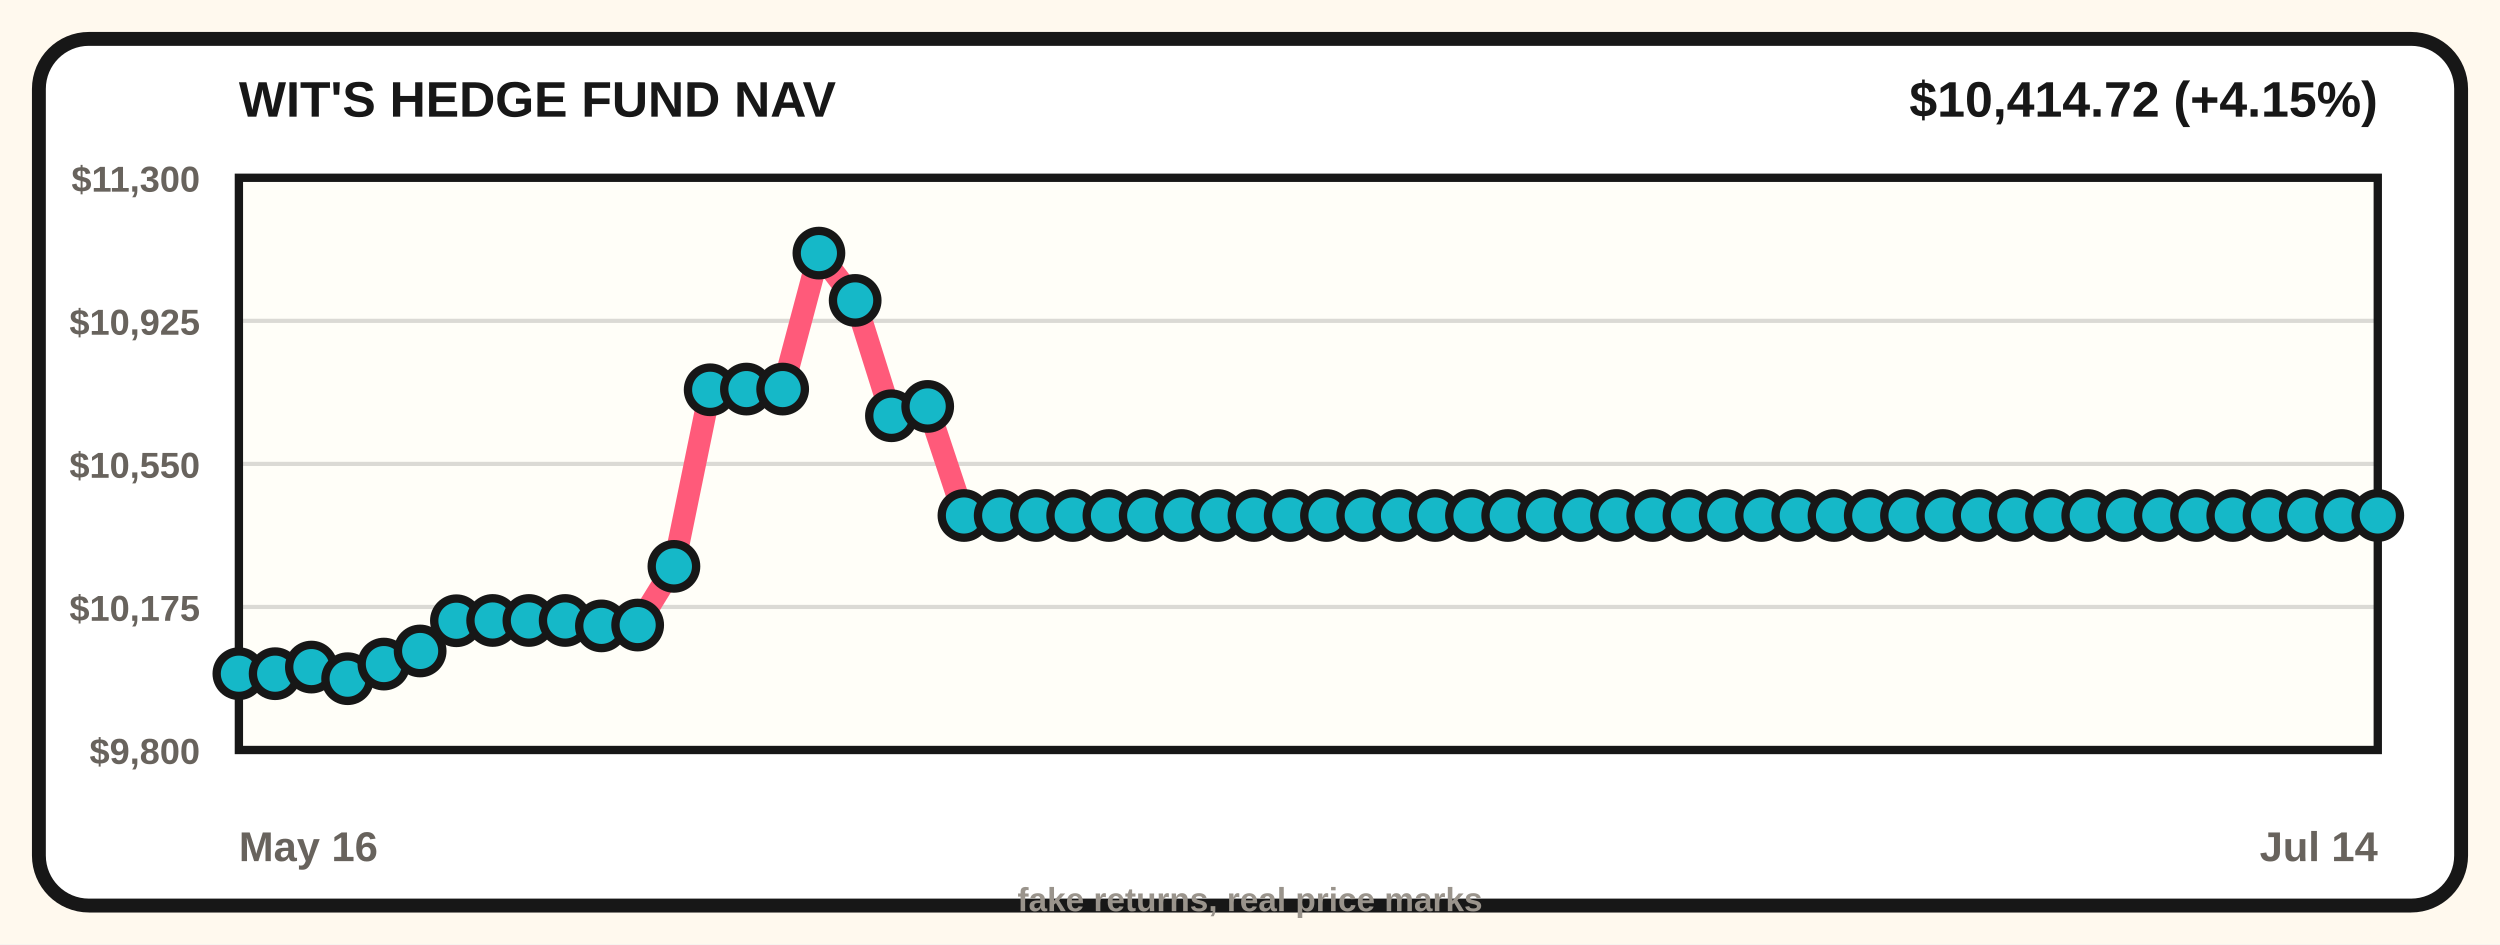
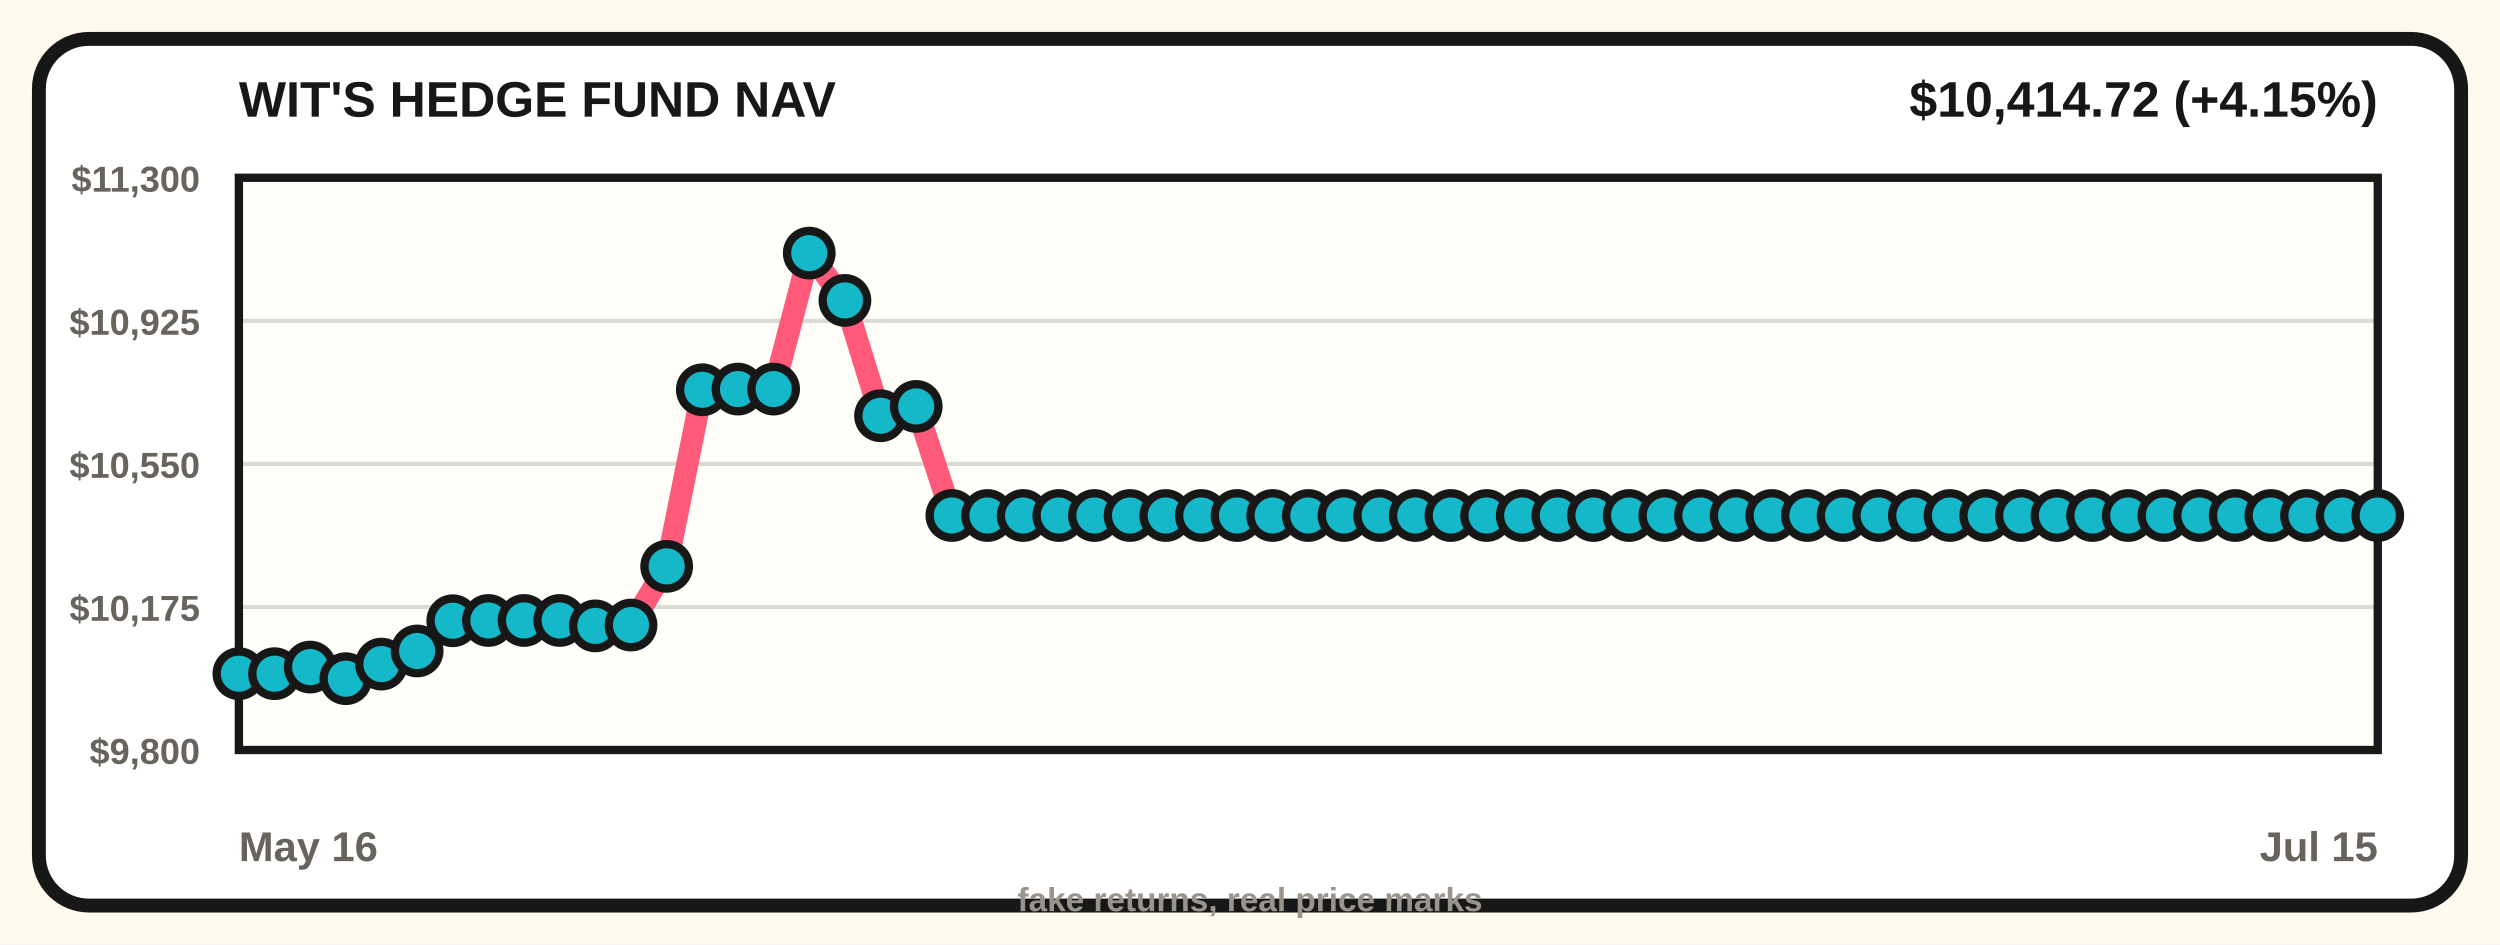
<svg xmlns="http://www.w3.org/2000/svg" width="900" height="340" viewBox="0 0 900 340" role="img" aria-label="Wit's Hedge Fund fake NAV chart">
  <rect width="900" height="340" fill="#fff9ee" />
  <rect x="14" y="14" width="872" height="312" rx="18" fill="#ffffff" stroke="#171717" stroke-width="5" />
  <rect x="86" y="64" width="770" height="206" fill="#fffef8" stroke="#171717" stroke-width="3" />
  <line x1="86" y1="270" x2="856" y2="270" stroke="#171717" stroke-width="1.5" opacity="0.16" />
  <text x="72" y="275" text-anchor="end" font-family="Arial, sans-serif" font-size="13" font-weight="800" fill="#68635d">$9,800</text>
  <line x1="86" y1="218.5" x2="856" y2="218.5" stroke="#171717" stroke-width="1.5" opacity="0.16" />
  <text x="72" y="223.5" text-anchor="end" font-family="Arial, sans-serif" font-size="13" font-weight="800" fill="#68635d">$10,175</text>
  <line x1="86" y1="167" x2="856" y2="167" stroke="#171717" stroke-width="1.5" opacity="0.16" />
  <text x="72" y="172" text-anchor="end" font-family="Arial, sans-serif" font-size="13" font-weight="800" fill="#68635d">$10,550</text>
  <line x1="86" y1="115.5" x2="856" y2="115.5" stroke="#171717" stroke-width="1.5" opacity="0.16" />
  <text x="72" y="120.5" text-anchor="end" font-family="Arial, sans-serif" font-size="13" font-weight="800" fill="#68635d">$10,925</text>
  <line x1="86" y1="64" x2="856" y2="64" stroke="#171717" stroke-width="1.5" opacity="0.16" />
  <text x="72" y="69" text-anchor="end" font-family="Arial, sans-serif" font-size="13" font-weight="800" fill="#68635d">$11,300</text>
-   <polyline points="86,242.53 99.05,242.53 112.1,240.15 125.15,244.33 138.2,239.07 151.25,234.35 164.31,223.47 177.36,223.37 190.41,223.37 203.46,223.37 216.51,225.32 229.56,225.02 242.61,203.89 255.66,140.32 268.71,140.07 281.76,140.07 294.81,91.12 307.86,108.15 320.92,149.67 333.97,146.31 347.02,185.58 360.07,185.58 373.12,185.58 386.17,185.58 399.22,185.58 412.27,185.58 425.32,185.58 438.37,185.58 451.42,185.58 464.47,185.58 477.53,185.58 490.58,185.58 503.63,185.58 516.68,185.58 529.73,185.58 542.78,185.58 555.83,185.58 568.88,185.58 581.93,185.58 594.98,185.58 608.03,185.58 621.08,185.58 634.14,185.58 647.19,185.58 660.24,185.58 673.29,185.58 686.34,185.58 699.39,185.58 712.44,185.58 725.49,185.58 738.54,185.58 751.59,185.58 764.64,185.58 777.69,185.58 790.75,185.58 803.8,185.58 816.85,185.58 829.9,185.58 842.95,185.58 856,185.58" fill="none" stroke="#ff5a7a" stroke-width="8" stroke-linecap="round" stroke-linejoin="round" />
+   <polyline points="86,242.53 98.83,242.53 111.67,240.15 124.5,244.33 137.33,239.07 150.17,234.35 163,223.47 175.83,223.37 188.67,223.37 201.5,223.37 214.33,225.32 227.17,225.02 240,203.89 252.83,140.32 265.67,140.07 278.5,140.07 291.33,91.12 304.17,108.15 317,149.67 329.83,146.31 342.67,185.58 355.5,185.58 368.33,185.58 381.17,185.58 394,185.58 406.83,185.58 419.67,185.58 432.5,185.58 445.33,185.58 458.17,185.58 471,185.58 483.83,185.58 496.67,185.58 509.5,185.58 522.33,185.58 535.17,185.58 548,185.58 560.83,185.58 573.67,185.58 586.5,185.58 599.33,185.58 612.17,185.58 625,185.58 637.83,185.58 650.67,185.58 663.5,185.58 676.33,185.58 689.17,185.58 702,185.58 714.83,185.58 727.67,185.58 740.5,185.58 753.33,185.58 766.17,185.58 779,185.58 791.83,185.58 804.67,185.58 817.5,185.58 830.33,185.58 843.17,185.58 856,185.58" fill="none" stroke="#ff5a7a" stroke-width="8" stroke-linecap="round" stroke-linejoin="round" />
  <circle cx="86" cy="242.53" r="8" fill="#15b8c8" stroke="#171717" stroke-width="3" />
-   <circle cx="99.05" cy="242.53" r="8" fill="#15b8c8" stroke="#171717" stroke-width="3" />
-   <circle cx="112.1" cy="240.15" r="8" fill="#15b8c8" stroke="#171717" stroke-width="3" />
-   <circle cx="125.15" cy="244.33" r="8" fill="#15b8c8" stroke="#171717" stroke-width="3" />
-   <circle cx="138.2" cy="239.07" r="8" fill="#15b8c8" stroke="#171717" stroke-width="3" />
-   <circle cx="151.25" cy="234.35" r="8" fill="#15b8c8" stroke="#171717" stroke-width="3" />
-   <circle cx="164.31" cy="223.47" r="8" fill="#15b8c8" stroke="#171717" stroke-width="3" />
-   <circle cx="177.36" cy="223.37" r="8" fill="#15b8c8" stroke="#171717" stroke-width="3" />
-   <circle cx="190.41" cy="223.37" r="8" fill="#15b8c8" stroke="#171717" stroke-width="3" />
-   <circle cx="203.46" cy="223.37" r="8" fill="#15b8c8" stroke="#171717" stroke-width="3" />
-   <circle cx="216.51" cy="225.32" r="8" fill="#15b8c8" stroke="#171717" stroke-width="3" />
-   <circle cx="229.56" cy="225.02" r="8" fill="#15b8c8" stroke="#171717" stroke-width="3" />
-   <circle cx="242.61" cy="203.89" r="8" fill="#15b8c8" stroke="#171717" stroke-width="3" />
-   <circle cx="255.66" cy="140.32" r="8" fill="#15b8c8" stroke="#171717" stroke-width="3" />
-   <circle cx="268.71" cy="140.07" r="8" fill="#15b8c8" stroke="#171717" stroke-width="3" />
-   <circle cx="281.76" cy="140.07" r="8" fill="#15b8c8" stroke="#171717" stroke-width="3" />
-   <circle cx="294.81" cy="91.12" r="8" fill="#15b8c8" stroke="#171717" stroke-width="3" />
-   <circle cx="307.86" cy="108.15" r="8" fill="#15b8c8" stroke="#171717" stroke-width="3" />
-   <circle cx="320.92" cy="149.67" r="8" fill="#15b8c8" stroke="#171717" stroke-width="3" />
-   <circle cx="333.97" cy="146.31" r="8" fill="#15b8c8" stroke="#171717" stroke-width="3" />
-   <circle cx="347.02" cy="185.58" r="8" fill="#15b8c8" stroke="#171717" stroke-width="3" />
-   <circle cx="360.07" cy="185.58" r="8" fill="#15b8c8" stroke="#171717" stroke-width="3" />
-   <circle cx="373.12" cy="185.58" r="8" fill="#15b8c8" stroke="#171717" stroke-width="3" />
-   <circle cx="386.17" cy="185.58" r="8" fill="#15b8c8" stroke="#171717" stroke-width="3" />
-   <circle cx="399.22" cy="185.58" r="8" fill="#15b8c8" stroke="#171717" stroke-width="3" />
-   <circle cx="412.27" cy="185.58" r="8" fill="#15b8c8" stroke="#171717" stroke-width="3" />
-   <circle cx="425.32" cy="185.58" r="8" fill="#15b8c8" stroke="#171717" stroke-width="3" />
-   <circle cx="438.37" cy="185.58" r="8" fill="#15b8c8" stroke="#171717" stroke-width="3" />
-   <circle cx="451.42" cy="185.58" r="8" fill="#15b8c8" stroke="#171717" stroke-width="3" />
-   <circle cx="464.47" cy="185.58" r="8" fill="#15b8c8" stroke="#171717" stroke-width="3" />
-   <circle cx="477.53" cy="185.58" r="8" fill="#15b8c8" stroke="#171717" stroke-width="3" />
-   <circle cx="490.58" cy="185.58" r="8" fill="#15b8c8" stroke="#171717" stroke-width="3" />
-   <circle cx="503.63" cy="185.58" r="8" fill="#15b8c8" stroke="#171717" stroke-width="3" />
-   <circle cx="516.68" cy="185.58" r="8" fill="#15b8c8" stroke="#171717" stroke-width="3" />
-   <circle cx="529.73" cy="185.58" r="8" fill="#15b8c8" stroke="#171717" stroke-width="3" />
-   <circle cx="542.78" cy="185.58" r="8" fill="#15b8c8" stroke="#171717" stroke-width="3" />
-   <circle cx="555.83" cy="185.58" r="8" fill="#15b8c8" stroke="#171717" stroke-width="3" />
-   <circle cx="568.88" cy="185.58" r="8" fill="#15b8c8" stroke="#171717" stroke-width="3" />
-   <circle cx="581.93" cy="185.58" r="8" fill="#15b8c8" stroke="#171717" stroke-width="3" />
-   <circle cx="594.98" cy="185.58" r="8" fill="#15b8c8" stroke="#171717" stroke-width="3" />
-   <circle cx="608.03" cy="185.58" r="8" fill="#15b8c8" stroke="#171717" stroke-width="3" />
-   <circle cx="621.08" cy="185.58" r="8" fill="#15b8c8" stroke="#171717" stroke-width="3" />
-   <circle cx="634.14" cy="185.58" r="8" fill="#15b8c8" stroke="#171717" stroke-width="3" />
-   <circle cx="647.19" cy="185.58" r="8" fill="#15b8c8" stroke="#171717" stroke-width="3" />
-   <circle cx="660.24" cy="185.58" r="8" fill="#15b8c8" stroke="#171717" stroke-width="3" />
-   <circle cx="673.29" cy="185.58" r="8" fill="#15b8c8" stroke="#171717" stroke-width="3" />
-   <circle cx="686.34" cy="185.58" r="8" fill="#15b8c8" stroke="#171717" stroke-width="3" />
-   <circle cx="699.39" cy="185.58" r="8" fill="#15b8c8" stroke="#171717" stroke-width="3" />
-   <circle cx="712.44" cy="185.58" r="8" fill="#15b8c8" stroke="#171717" stroke-width="3" />
-   <circle cx="725.49" cy="185.58" r="8" fill="#15b8c8" stroke="#171717" stroke-width="3" />
-   <circle cx="738.54" cy="185.58" r="8" fill="#15b8c8" stroke="#171717" stroke-width="3" />
-   <circle cx="751.59" cy="185.58" r="8" fill="#15b8c8" stroke="#171717" stroke-width="3" />
-   <circle cx="764.64" cy="185.58" r="8" fill="#15b8c8" stroke="#171717" stroke-width="3" />
-   <circle cx="777.69" cy="185.58" r="8" fill="#15b8c8" stroke="#171717" stroke-width="3" />
-   <circle cx="790.75" cy="185.58" r="8" fill="#15b8c8" stroke="#171717" stroke-width="3" />
-   <circle cx="803.8" cy="185.58" r="8" fill="#15b8c8" stroke="#171717" stroke-width="3" />
-   <circle cx="816.85" cy="185.58" r="8" fill="#15b8c8" stroke="#171717" stroke-width="3" />
-   <circle cx="829.9" cy="185.58" r="8" fill="#15b8c8" stroke="#171717" stroke-width="3" />
-   <circle cx="842.95" cy="185.58" r="8" fill="#15b8c8" stroke="#171717" stroke-width="3" />
+   <circle cx="98.83" cy="242.53" r="8" fill="#15b8c8" stroke="#171717" stroke-width="3" />
+   <circle cx="111.67" cy="240.15" r="8" fill="#15b8c8" stroke="#171717" stroke-width="3" />
+   <circle cx="124.5" cy="244.33" r="8" fill="#15b8c8" stroke="#171717" stroke-width="3" />
+   <circle cx="137.33" cy="239.07" r="8" fill="#15b8c8" stroke="#171717" stroke-width="3" />
+   <circle cx="150.17" cy="234.35" r="8" fill="#15b8c8" stroke="#171717" stroke-width="3" />
+   <circle cx="163" cy="223.47" r="8" fill="#15b8c8" stroke="#171717" stroke-width="3" />
+   <circle cx="175.83" cy="223.37" r="8" fill="#15b8c8" stroke="#171717" stroke-width="3" />
+   <circle cx="188.67" cy="223.37" r="8" fill="#15b8c8" stroke="#171717" stroke-width="3" />
+   <circle cx="201.5" cy="223.37" r="8" fill="#15b8c8" stroke="#171717" stroke-width="3" />
+   <circle cx="214.33" cy="225.32" r="8" fill="#15b8c8" stroke="#171717" stroke-width="3" />
+   <circle cx="227.17" cy="225.02" r="8" fill="#15b8c8" stroke="#171717" stroke-width="3" />
+   <circle cx="240" cy="203.89" r="8" fill="#15b8c8" stroke="#171717" stroke-width="3" />
+   <circle cx="252.83" cy="140.32" r="8" fill="#15b8c8" stroke="#171717" stroke-width="3" />
+   <circle cx="265.67" cy="140.07" r="8" fill="#15b8c8" stroke="#171717" stroke-width="3" />
+   <circle cx="278.5" cy="140.07" r="8" fill="#15b8c8" stroke="#171717" stroke-width="3" />
+   <circle cx="291.33" cy="91.12" r="8" fill="#15b8c8" stroke="#171717" stroke-width="3" />
+   <circle cx="304.17" cy="108.15" r="8" fill="#15b8c8" stroke="#171717" stroke-width="3" />
+   <circle cx="317" cy="149.67" r="8" fill="#15b8c8" stroke="#171717" stroke-width="3" />
+   <circle cx="329.83" cy="146.31" r="8" fill="#15b8c8" stroke="#171717" stroke-width="3" />
+   <circle cx="342.67" cy="185.58" r="8" fill="#15b8c8" stroke="#171717" stroke-width="3" />
+   <circle cx="355.5" cy="185.58" r="8" fill="#15b8c8" stroke="#171717" stroke-width="3" />
+   <circle cx="368.33" cy="185.58" r="8" fill="#15b8c8" stroke="#171717" stroke-width="3" />
+   <circle cx="381.17" cy="185.58" r="8" fill="#15b8c8" stroke="#171717" stroke-width="3" />
+   <circle cx="394" cy="185.58" r="8" fill="#15b8c8" stroke="#171717" stroke-width="3" />
+   <circle cx="406.83" cy="185.58" r="8" fill="#15b8c8" stroke="#171717" stroke-width="3" />
+   <circle cx="419.67" cy="185.58" r="8" fill="#15b8c8" stroke="#171717" stroke-width="3" />
+   <circle cx="432.5" cy="185.58" r="8" fill="#15b8c8" stroke="#171717" stroke-width="3" />
+   <circle cx="445.33" cy="185.58" r="8" fill="#15b8c8" stroke="#171717" stroke-width="3" />
+   <circle cx="458.17" cy="185.58" r="8" fill="#15b8c8" stroke="#171717" stroke-width="3" />
+   <circle cx="471" cy="185.58" r="8" fill="#15b8c8" stroke="#171717" stroke-width="3" />
+   <circle cx="483.83" cy="185.58" r="8" fill="#15b8c8" stroke="#171717" stroke-width="3" />
+   <circle cx="496.67" cy="185.58" r="8" fill="#15b8c8" stroke="#171717" stroke-width="3" />
+   <circle cx="509.5" cy="185.58" r="8" fill="#15b8c8" stroke="#171717" stroke-width="3" />
+   <circle cx="522.33" cy="185.58" r="8" fill="#15b8c8" stroke="#171717" stroke-width="3" />
+   <circle cx="535.17" cy="185.58" r="8" fill="#15b8c8" stroke="#171717" stroke-width="3" />
+   <circle cx="548" cy="185.58" r="8" fill="#15b8c8" stroke="#171717" stroke-width="3" />
+   <circle cx="560.83" cy="185.58" r="8" fill="#15b8c8" stroke="#171717" stroke-width="3" />
+   <circle cx="573.67" cy="185.58" r="8" fill="#15b8c8" stroke="#171717" stroke-width="3" />
+   <circle cx="586.5" cy="185.58" r="8" fill="#15b8c8" stroke="#171717" stroke-width="3" />
+   <circle cx="599.33" cy="185.58" r="8" fill="#15b8c8" stroke="#171717" stroke-width="3" />
+   <circle cx="612.17" cy="185.58" r="8" fill="#15b8c8" stroke="#171717" stroke-width="3" />
+   <circle cx="625" cy="185.58" r="8" fill="#15b8c8" stroke="#171717" stroke-width="3" />
+   <circle cx="637.83" cy="185.58" r="8" fill="#15b8c8" stroke="#171717" stroke-width="3" />
+   <circle cx="650.67" cy="185.58" r="8" fill="#15b8c8" stroke="#171717" stroke-width="3" />
+   <circle cx="663.5" cy="185.58" r="8" fill="#15b8c8" stroke="#171717" stroke-width="3" />
+   <circle cx="676.33" cy="185.58" r="8" fill="#15b8c8" stroke="#171717" stroke-width="3" />
+   <circle cx="689.17" cy="185.58" r="8" fill="#15b8c8" stroke="#171717" stroke-width="3" />
+   <circle cx="702" cy="185.58" r="8" fill="#15b8c8" stroke="#171717" stroke-width="3" />
+   <circle cx="714.83" cy="185.58" r="8" fill="#15b8c8" stroke="#171717" stroke-width="3" />
+   <circle cx="727.67" cy="185.58" r="8" fill="#15b8c8" stroke="#171717" stroke-width="3" />
+   <circle cx="740.5" cy="185.58" r="8" fill="#15b8c8" stroke="#171717" stroke-width="3" />
+   <circle cx="753.33" cy="185.58" r="8" fill="#15b8c8" stroke="#171717" stroke-width="3" />
+   <circle cx="766.17" cy="185.58" r="8" fill="#15b8c8" stroke="#171717" stroke-width="3" />
+   <circle cx="779" cy="185.58" r="8" fill="#15b8c8" stroke="#171717" stroke-width="3" />
+   <circle cx="791.83" cy="185.58" r="8" fill="#15b8c8" stroke="#171717" stroke-width="3" />
+   <circle cx="804.67" cy="185.58" r="8" fill="#15b8c8" stroke="#171717" stroke-width="3" />
+   <circle cx="817.5" cy="185.58" r="8" fill="#15b8c8" stroke="#171717" stroke-width="3" />
+   <circle cx="830.33" cy="185.58" r="8" fill="#15b8c8" stroke="#171717" stroke-width="3" />
+   <circle cx="843.17" cy="185.58" r="8" fill="#15b8c8" stroke="#171717" stroke-width="3" />
  <circle cx="856" cy="185.58" r="8" fill="#15b8c8" stroke="#171717" stroke-width="3" />
  <text x="86" y="42" font-family="Arial, sans-serif" font-size="18" font-weight="900" fill="#171717">WIT'S HEDGE FUND NAV</text>
  <text x="856" y="42" text-anchor="end" font-family="Arial, sans-serif" font-size="18" font-weight="900" fill="#171717">$10,414.72 (+4.15%)</text>
  <text x="86" y="310" text-anchor="start" font-family="Arial, sans-serif" font-size="15" font-weight="900" fill="#68635d">May 16</text>
-   <text x="856" y="310" text-anchor="end" font-family="Arial, sans-serif" font-size="15" font-weight="900" fill="#68635d">Jul 14</text>
+   <text x="856" y="310" text-anchor="end" font-family="Arial, sans-serif" font-size="15" font-weight="900" fill="#68635d">Jul 15</text>
  <text x="450" y="328" text-anchor="middle" font-family="Arial, sans-serif" font-size="12" font-weight="800" fill="#9a948c">fake returns, real price marks</text>
</svg>
